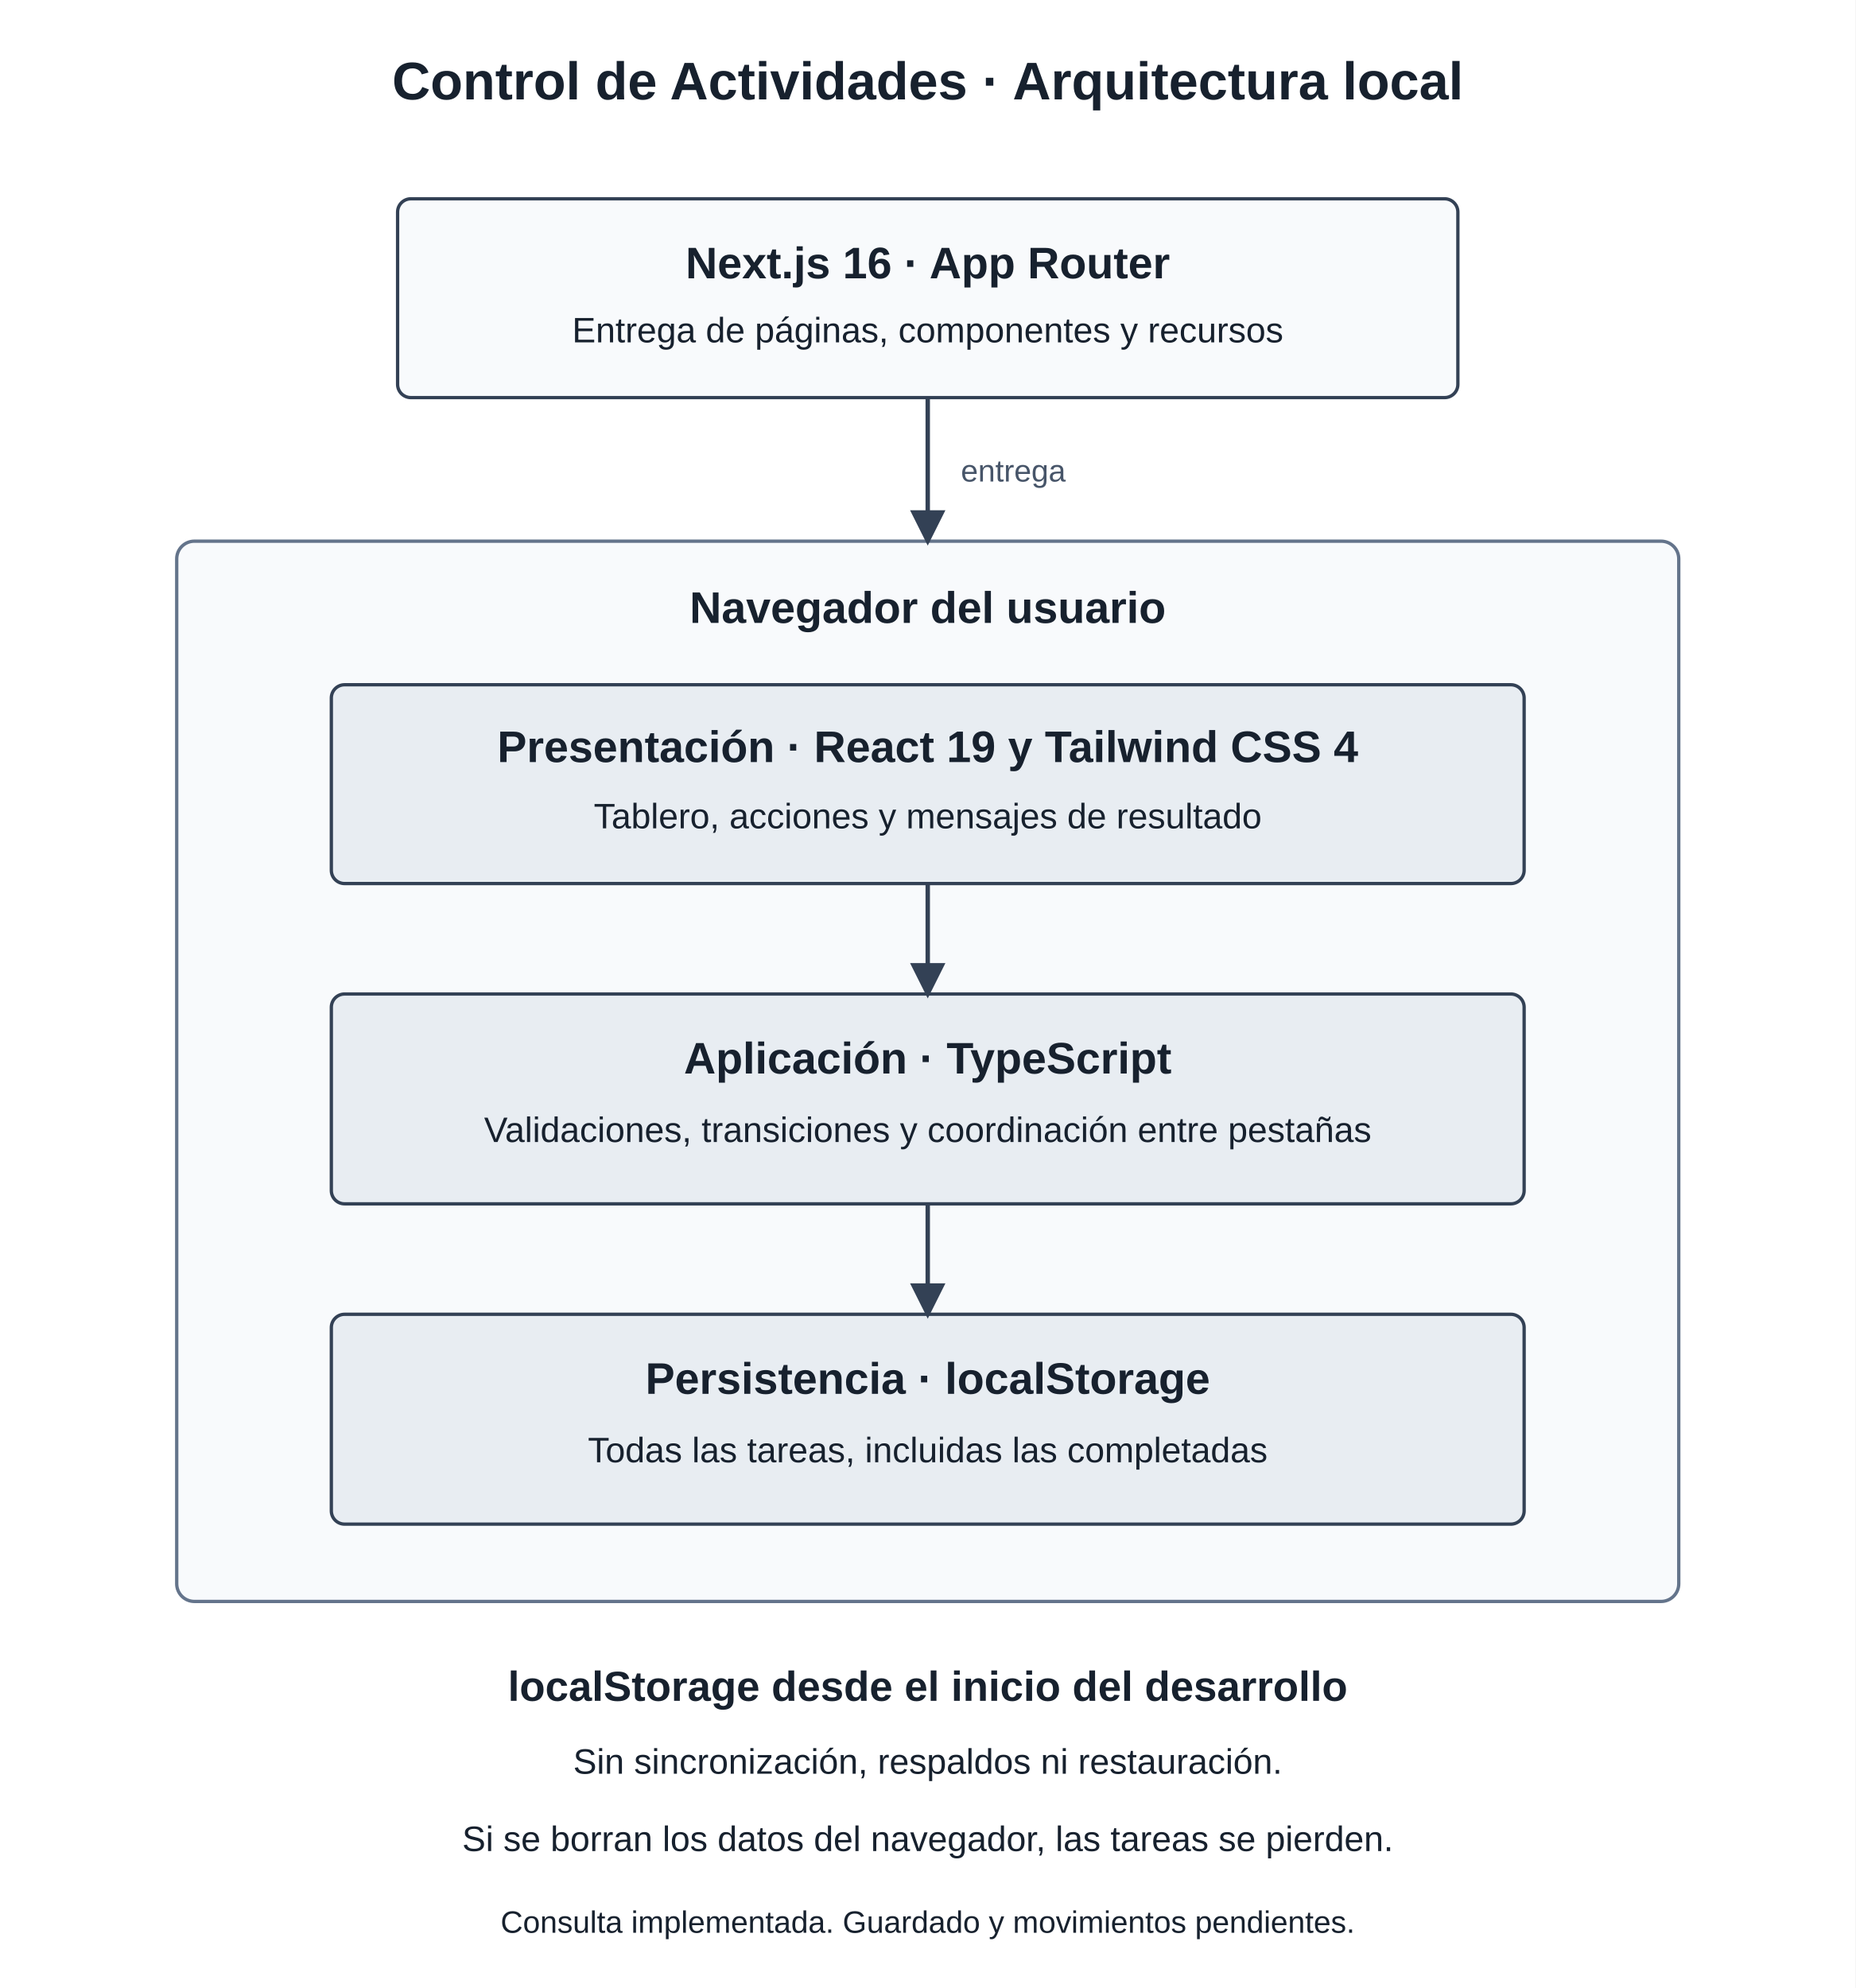
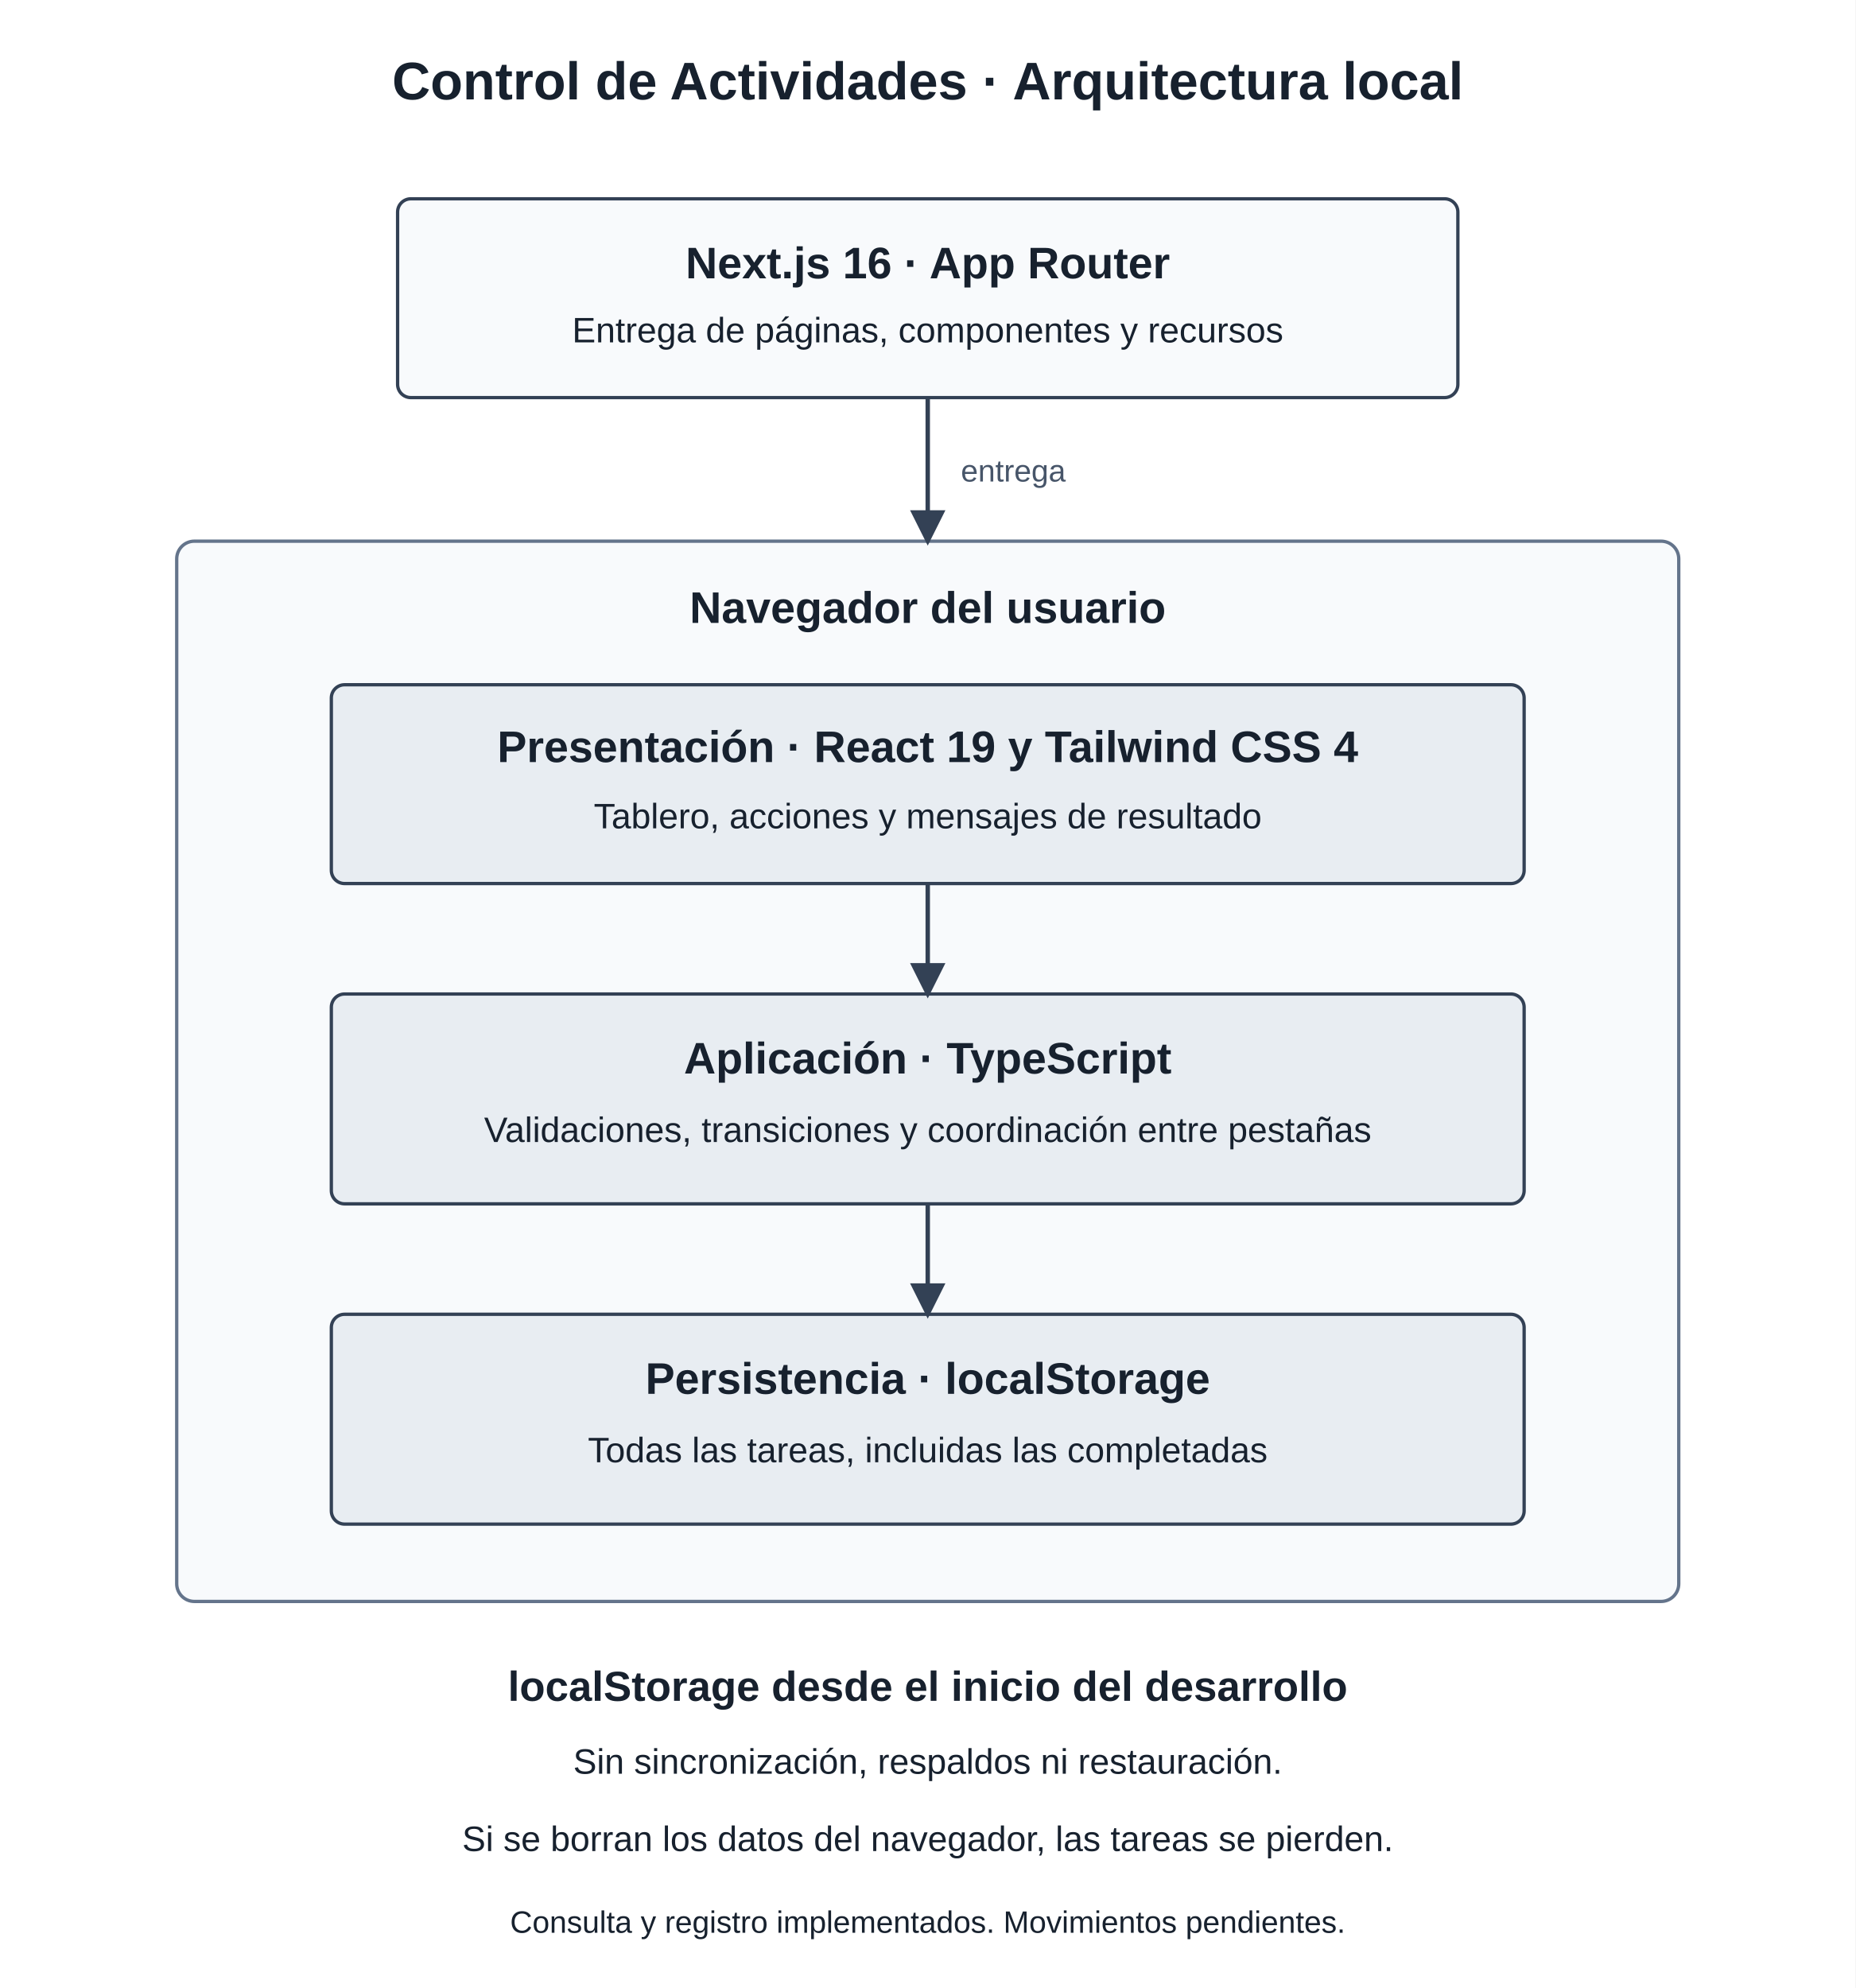
<svg xmlns="http://www.w3.org/2000/svg" width="840" height="900" viewBox="0 0 840 900" role="img" aria-labelledby="title description">
  <defs>
    <marker id="arrow" markerWidth="8" markerHeight="8" refX="7" refY="4" orient="auto">
      <path d="M0 0L8 4L0 8Z" fill="#334155" />
    </marker>
  </defs>
  <rect width="840" height="900" fill="#fff" />
  <rect x="180" y="90" width="480" height="90" rx="6" fill="#f8fafc" stroke="#334155" stroke-width="1.5" />
  <rect x="80" y="245" width="680" height="480" rx="8" fill="#f8fafc" stroke="#64748b" stroke-width="1.5" />
  <g fill="#e8edf2" stroke="#334155" stroke-width="1.5">
    <rect x="150" y="310" width="540" height="90" rx="6" />
    <rect x="150" y="450" width="540" height="95" rx="6" />
    <rect x="150" y="595" width="540" height="95" rx="6" />
  </g>
  <g fill="none" stroke="#334155" stroke-width="2" marker-end="url(#arrow)">
    <path d="M420 180V245" />
    <path d="M420 400V450" />
    <path d="M420 545V595" />
  </g>
  <g fill="#17212e" font-family="Arial, Helvetica, sans-serif" text-anchor="middle">
    <text x="420" y="45" font-size="24" font-weight="bold">Control de Actividades · Arquitectura local</text>
    <g font-size="20" font-weight="bold">
      <text x="420" y="126">Next.js 16 · App Router</text>
      <text x="420" y="282">Navegador del usuario</text>
      <text x="420" y="345">Presentación · React 19 y Tailwind CSS 4</text>
      <text x="420" y="486">Aplicación · TypeScript</text>
      <text x="420" y="631">Persistencia · localStorage</text>
    </g>
    <g font-size="16">
      <text x="420" y="155">Entrega de páginas, componentes y recursos</text>
      <text x="420" y="375">Tablero, acciones y mensajes de resultado</text>
      <text x="420" y="517">Validaciones, transiciones y coordinación entre pestañas</text>
      <text x="420" y="662">Todas las tareas, incluidas las completadas</text>
      <text x="420" y="803">Sin sincronización, respaldos ni restauración.</text>
      <text x="420" y="838">Si se borran los datos del navegador, las tareas se pierden.</text>
    </g>
    <text x="420" y="770" font-size="19" font-weight="bold">localStorage desde el inicio del desarrollo</text>
-     <text x="420" y="875" font-size="14">Consulta implementada. Guardado y movimientos pendientes.</text>
+     <text x="420" y="875" font-size="14">Consulta y registro implementados. Movimientos pendientes.</text>
    <text x="435" y="218" fill="#475569" font-size="14" text-anchor="start">entrega</text>
  </g>
</svg>
